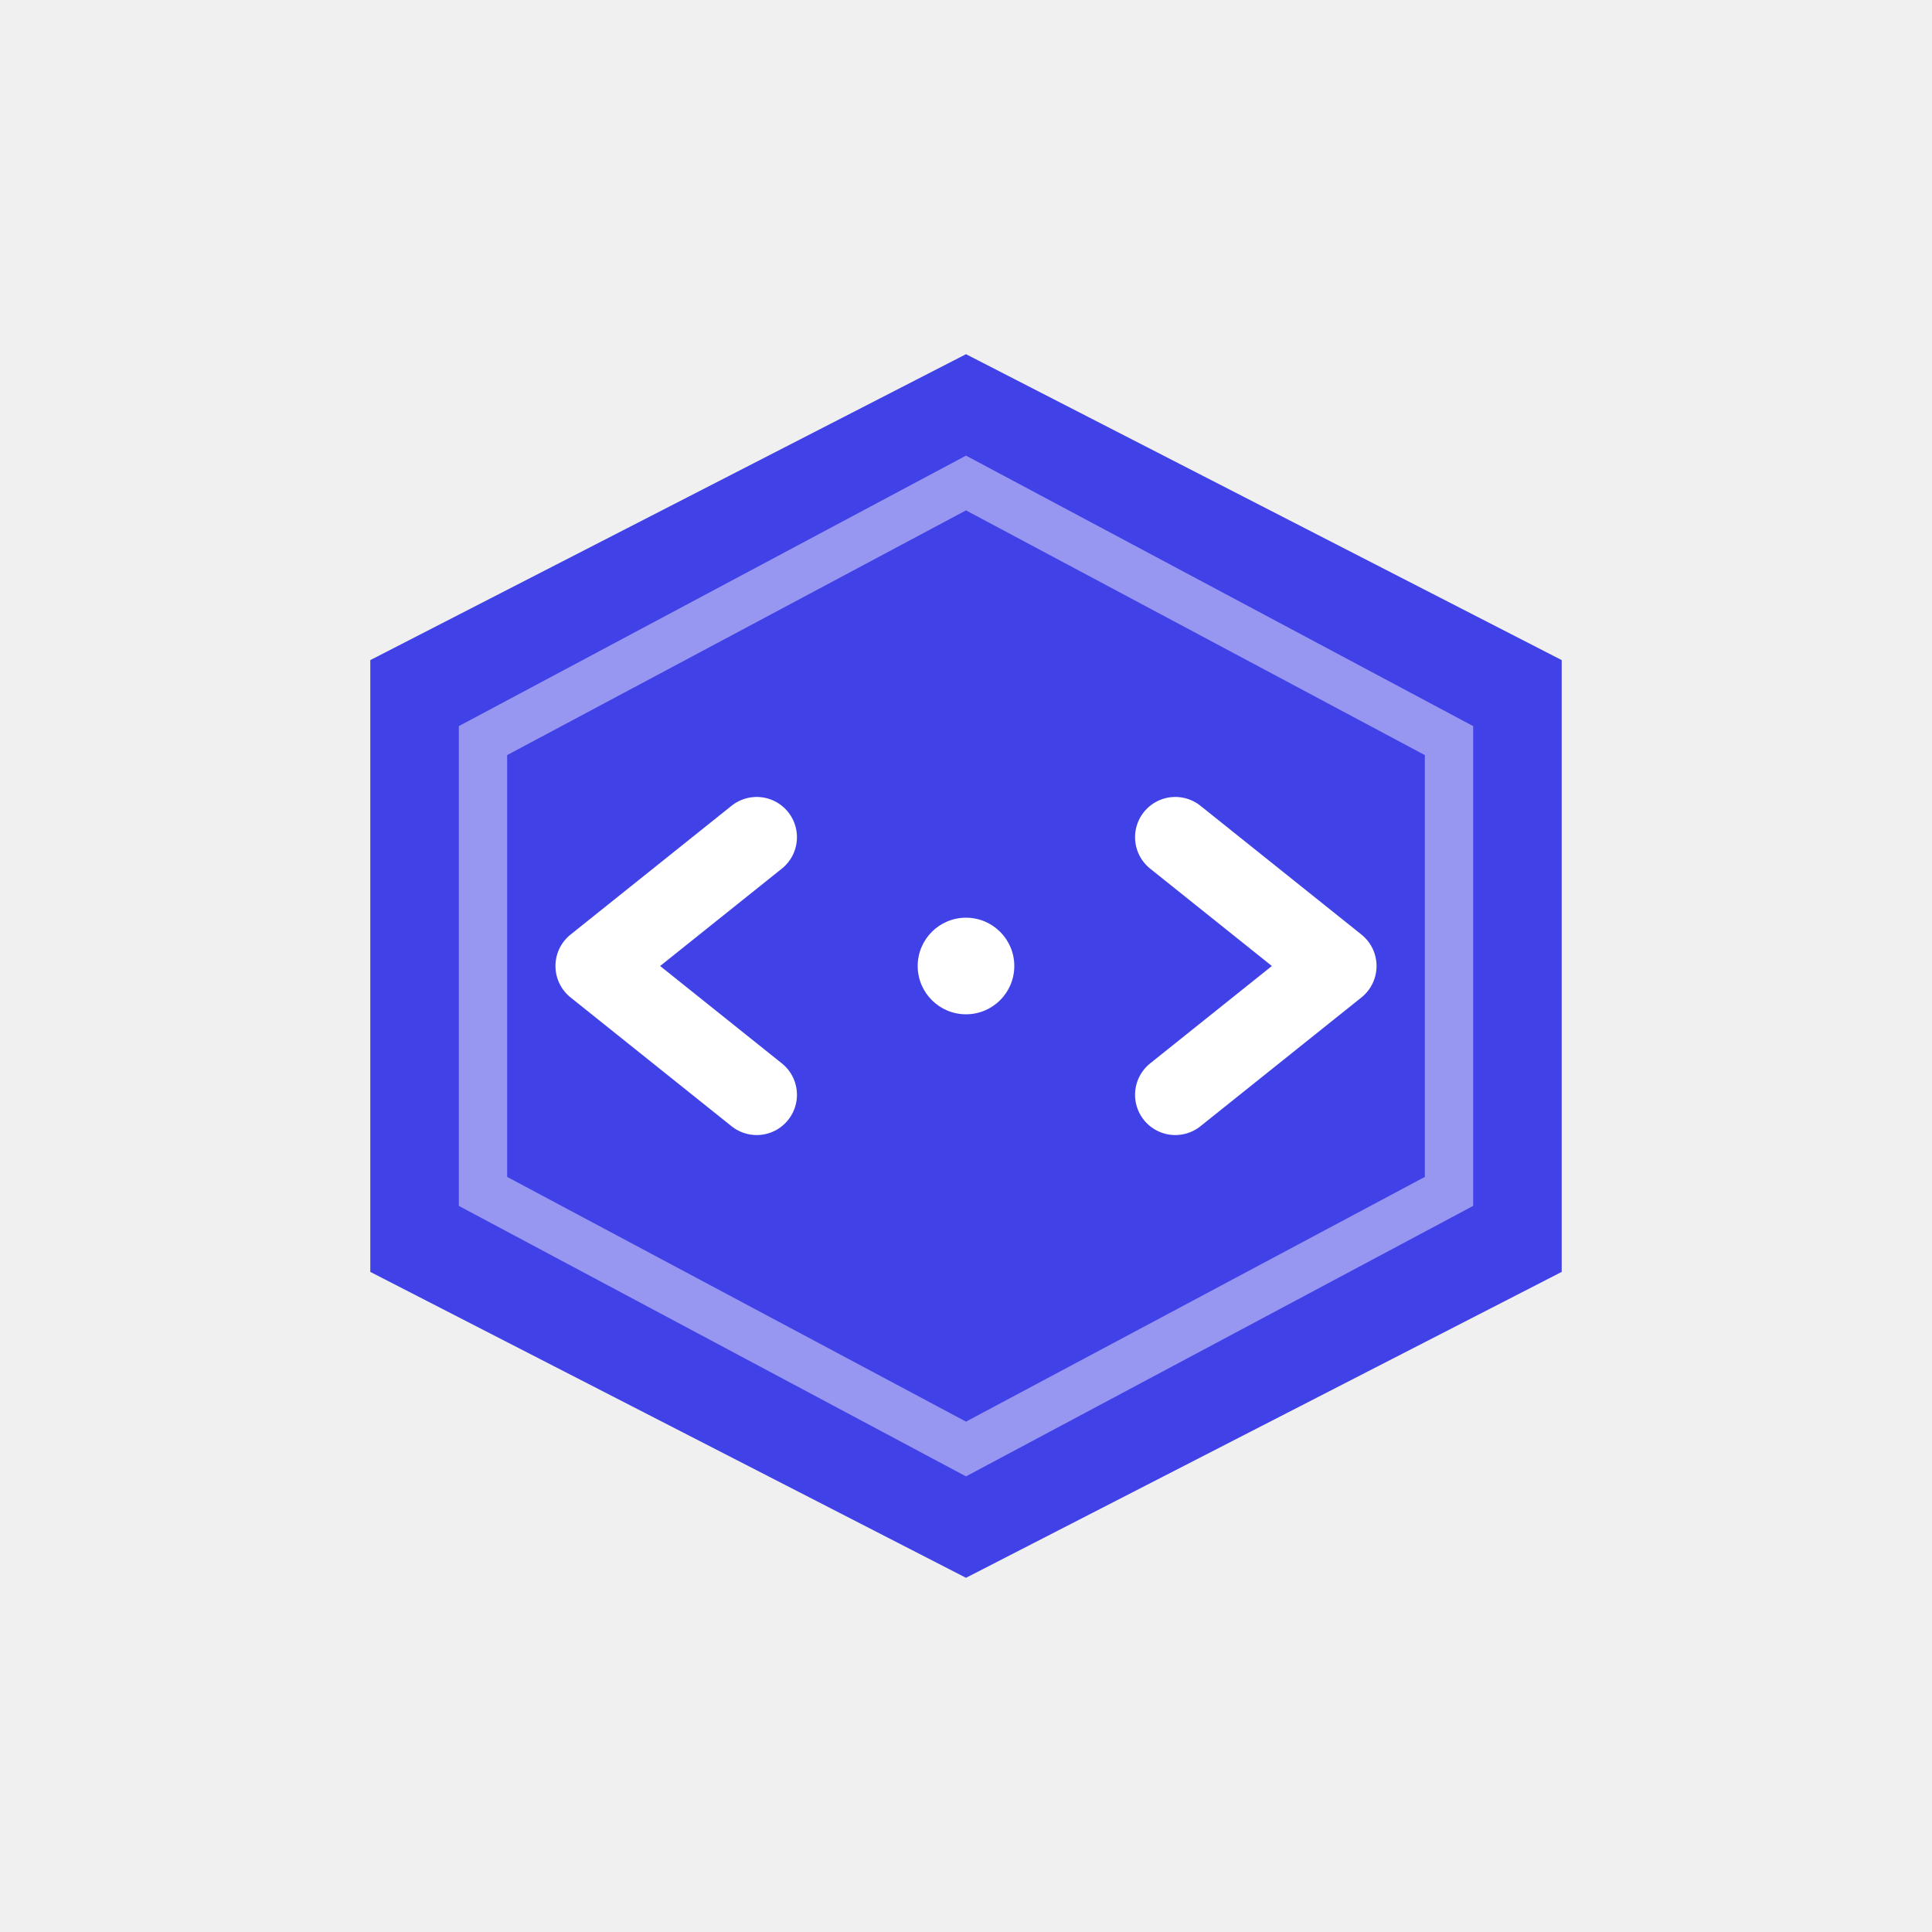
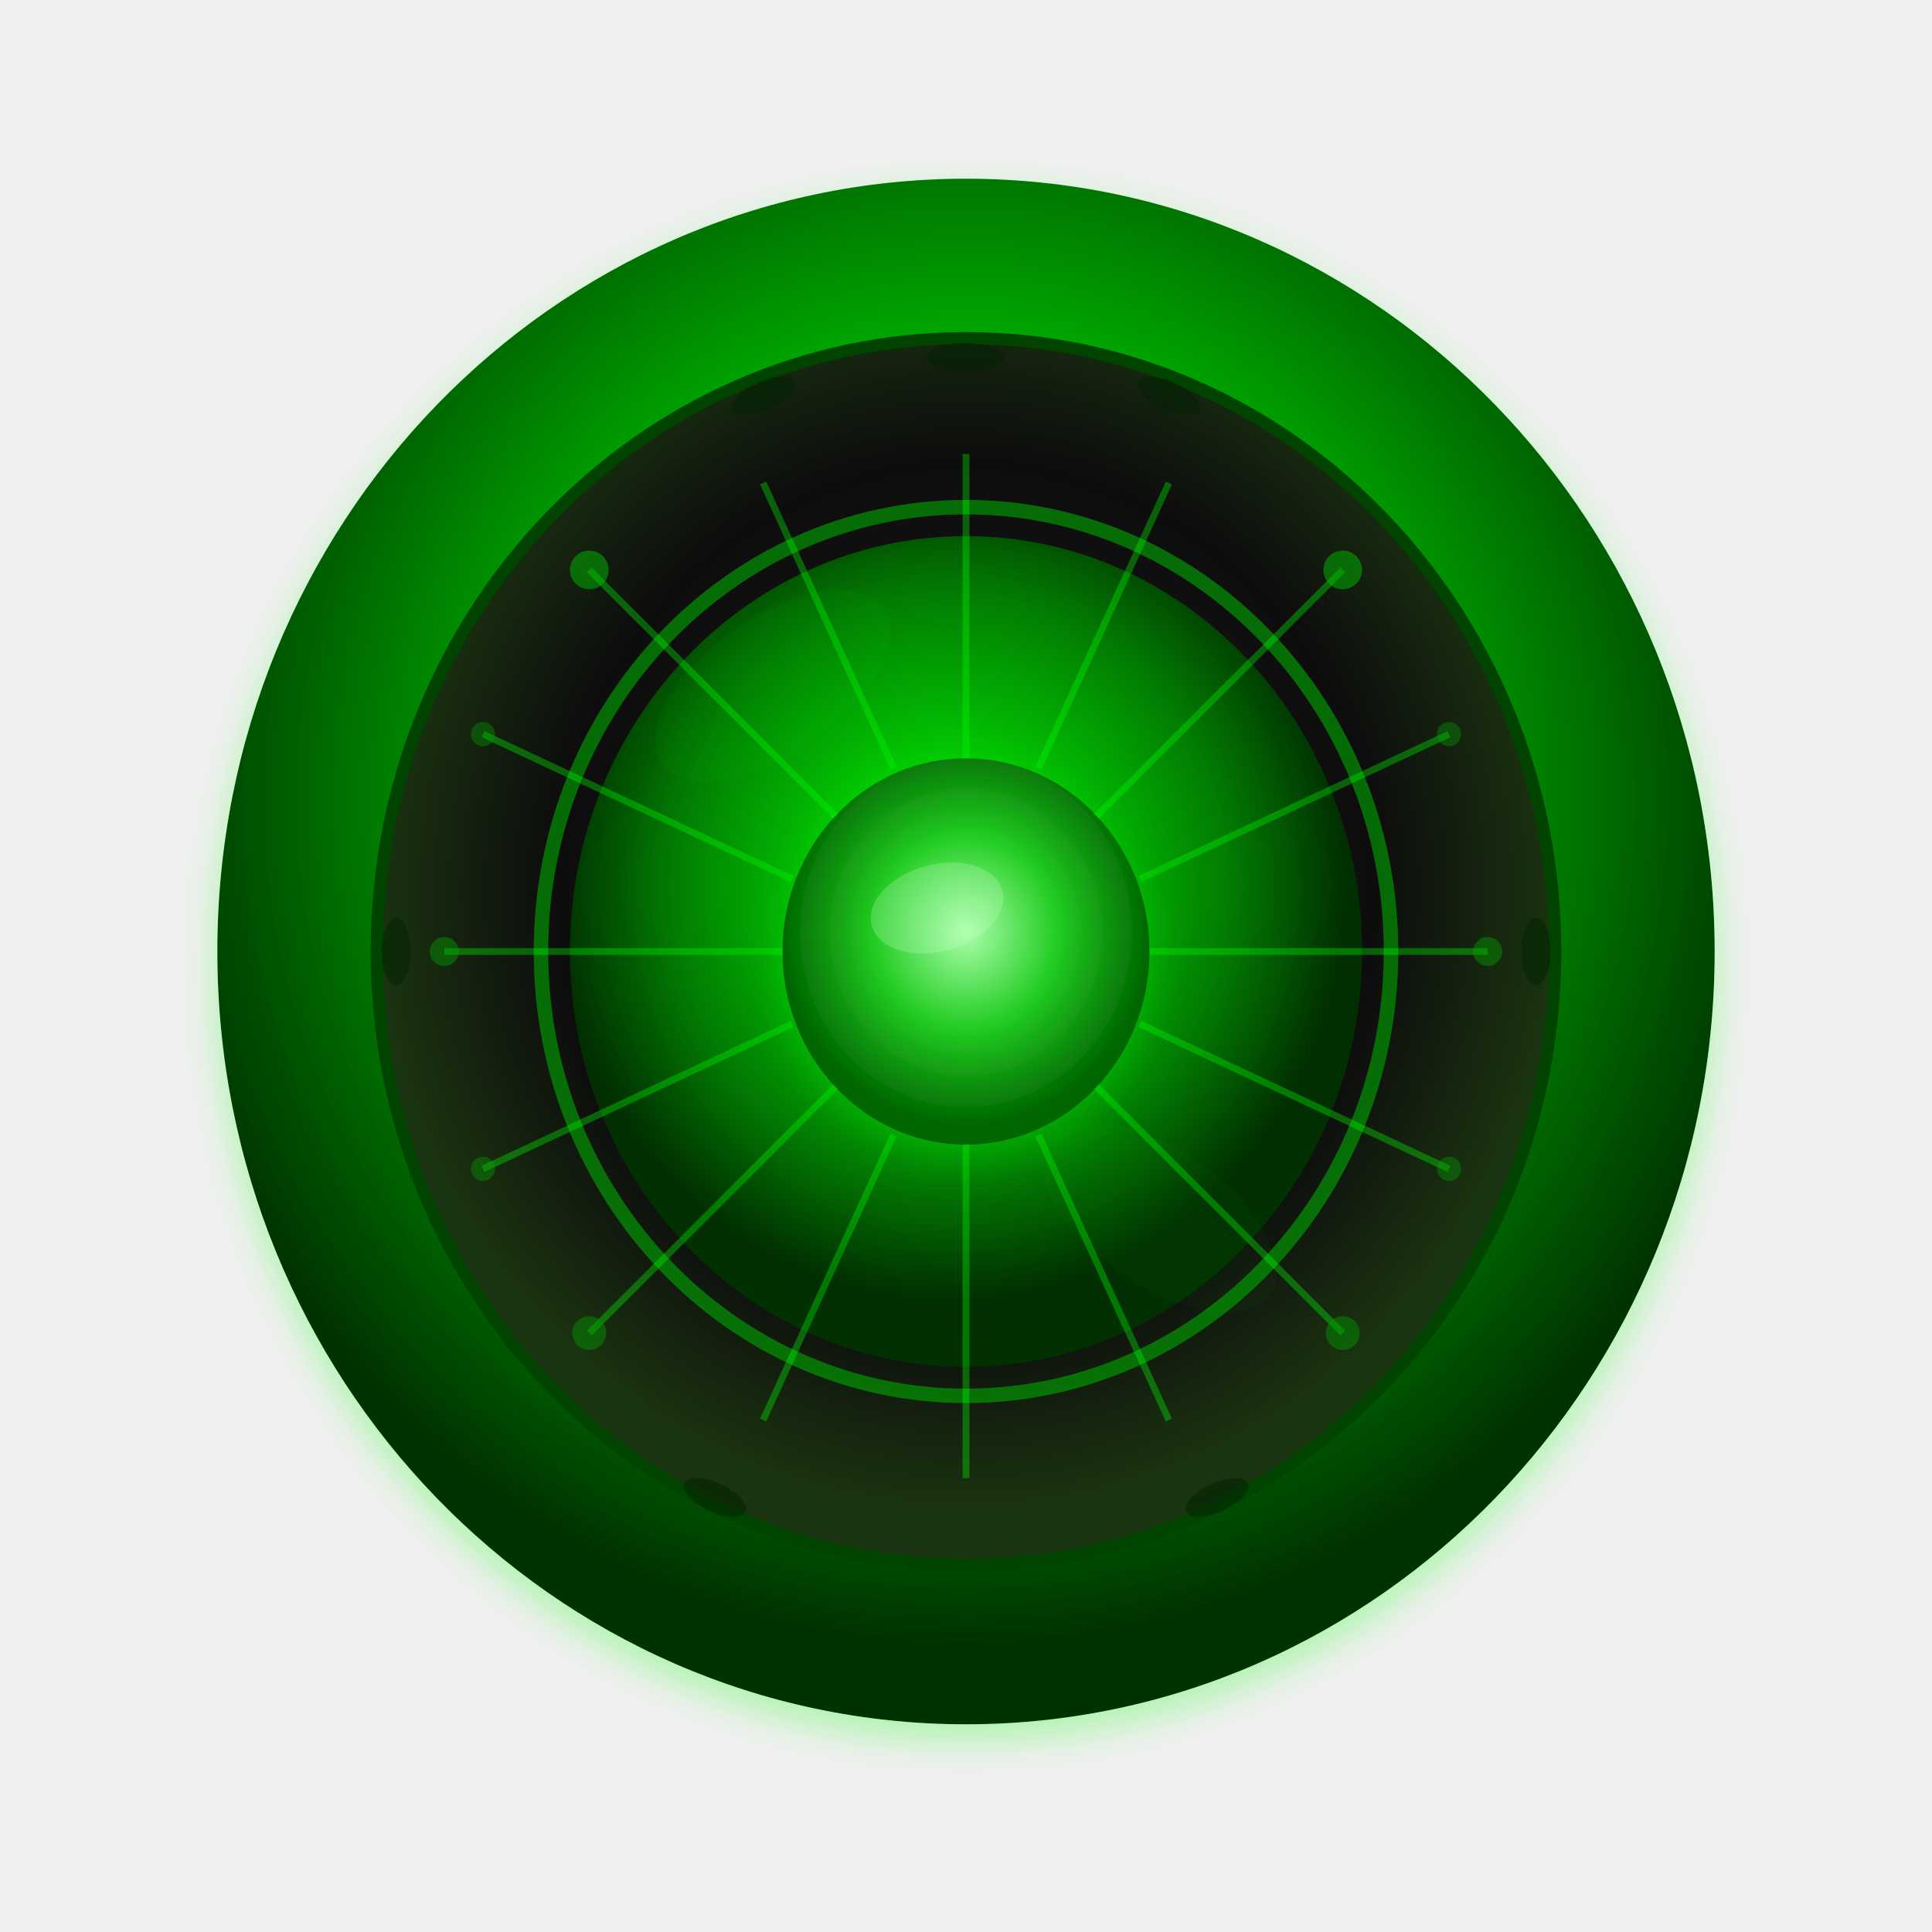
- <svg xmlns="http://www.w3.org/2000/svg" viewBox="0 0 240 240" fill="none" preserveAspectRatio="xMidYMid meet">
-   <g id="mark-hex">
-     <polygon points="120,44 194,82 194,158 120,196 46,158 46,82" fill="#4141e8" />
-     <polygon points="120,60 180,92 180,148 120,180 60,148 60,92" fill="none" stroke="#FFFFFF" stroke-opacity="0.45" stroke-width="6" />
-     <path d="M94 104 L74 120 L94 136" stroke="#FFFFFF" stroke-width="10" stroke-linecap="round" stroke-linejoin="round" />
-     <path d="M146 104 L166 120 L146 136" stroke="#FFFFFF" stroke-width="10" stroke-linecap="round" stroke-linejoin="round" />
-     <circle cx="120" cy="120" r="6" fill="#FFFFFF" />
+ <svg xmlns="http://www.w3.org/2000/svg" viewBox="0 0 400 400" width="400" height="400">
+   <defs>
+     <radialGradient id="bg" cx="50%" cy="45%" r="50%">
+       <stop offset="0%" stop-color="#1a1a1a" />
+       <stop offset="100%" stop-color="#000000" />
+     </radialGradient>
+     <radialGradient id="outerMelt" cx="50%" cy="40%" r="55%">
+       <stop offset="0%" stop-color="#4dff4d" />
+       <stop offset="40%" stop-color="#00cc00" />
+       <stop offset="100%" stop-color="#003300" />
+     </radialGradient>
+     <radialGradient id="cushion" cx="50%" cy="45%" r="50%">
+       <stop offset="0%" stop-color="#1a1a1a" />
+       <stop offset="70%" stop-color="#0d0d0d" />
+       <stop offset="100%" stop-color="#1a3310" />
+     </radialGradient>
+     <radialGradient id="driver" cx="48%" cy="42%" r="50%">
+       <stop offset="0%" stop-color="#66ff66" />
+       <stop offset="30%" stop-color="#00dd00" />
+       <stop offset="70%" stop-color="#008800" />
+       <stop offset="100%" stop-color="#003300" />
+     </radialGradient>
+     <radialGradient id="driverCore" cx="50%" cy="45%" r="50%">
+       <stop offset="0%" stop-color="#aaffaa" />
+       <stop offset="50%" stop-color="#22cc22" />
+       <stop offset="100%" stop-color="#006600" />
+     </radialGradient>
+     <radialGradient id="glow" cx="50%" cy="50%" r="50%">
+       <stop offset="0%" stop-color="#00ff00" stop-opacity="0.3" />
+       <stop offset="100%" stop-color="#00ff00" stop-opacity="0" />
+     </radialGradient>
+     <filter id="meltShadow" x="-20%" y="-20%" width="140%" height="160%">
+       <feGaussianBlur in="SourceAlpha" stdDeviation="4" result="blur" />
+       <feOffset dx="0" dy="3" result="offset" />
+       <feFlood flood-color="#00ff00" flood-opacity="0.3" result="color" />
+       <feComposite in="color" in2="offset" operator="in" result="shadow" />
+       <feMerge>
+         <feMergeNode in="shadow" />
+         <feMergeNode in="SourceGraphic" />
+       </feMerge>
+     </filter>
+     <filter id="innerGlow" x="-50%" y="-50%" width="200%" height="200%">
+       <feGaussianBlur in="SourceGraphic" stdDeviation="6" />
+     </filter>
+   </defs>
+   <ellipse cx="200" cy="197" rx="130" ry="135" fill="url(#glow)" filter="url(#innerGlow)" />
+   <ellipse cx="200" cy="197" rx="155" ry="160" fill="url(#outerMelt)" filter="url(#meltShadow)" />
+   <ellipse cx="200" cy="197" rx="122" ry="127" fill="url(#cushion)" stroke="#004400" stroke-width="2.5" />
+   <g fill="#002200" opacity="0.5">
+     <ellipse cx="200" cy="74" rx="8" ry="3" />
+     <ellipse cx="242" cy="82" rx="7" ry="3" transform="rotate(25 242 82)" />
+     <ellipse cx="158" cy="82" rx="7" ry="3" transform="rotate(-25 158 82)" />
+     <ellipse cx="318" cy="197" rx="3" ry="7" />
+     <ellipse cx="82" cy="197" rx="3" ry="7" />
+     <ellipse cx="252" cy="310" rx="7" ry="3" transform="rotate(-25 252 310)" />
+     <ellipse cx="148" cy="310" rx="7" ry="3" transform="rotate(25 148 310)" />
  </g>
+   <ellipse cx="200" cy="197" rx="88" ry="92" fill="none" stroke="#00aa00" stroke-width="3" opacity="0.6" />
+   <ellipse cx="200" cy="197" rx="82" ry="86" fill="url(#driver)" opacity="0.9" />
+   <ellipse cx="200" cy="197" rx="38" ry="40" fill="url(#driverCore)" filter="url(#meltShadow)" />
+   <ellipse cx="194" cy="188" rx="14" ry="9" fill="#ccffcc" opacity="0.25" transform="rotate(-15 194 188)" />
+   <g stroke="#00ff00" stroke-width="1.4" fill="none" opacity="0.35">
+     <line x1="200" y1="157" x2="200" y2="94" />
+     <line x1="200" y1="237" x2="200" y2="306" />
+     <line x1="238" y1="197" x2="308" y2="197" />
+     <line x1="162" y1="197" x2="92" y2="197" />
+     <line x1="227" y1="169" x2="278" y2="118" />
+     <line x1="173" y1="169" x2="122" y2="118" />
+     <line x1="227" y1="225" x2="278" y2="276" />
+     <line x1="173" y1="225" x2="122" y2="276" />
+     <line x1="236" y1="182" x2="300" y2="152" />
+     <line x1="164" y1="182" x2="100" y2="152" />
+     <line x1="236" y1="212" x2="300" y2="242" />
+     <line x1="164" y1="212" x2="100" y2="242" />
+     <line x1="215" y1="159" x2="242" y2="100" />
+     <line x1="185" y1="159" x2="158" y2="100" />
+     <line x1="215" y1="235" x2="242" y2="294" />
+     <line x1="185" y1="235" x2="158" y2="294" />
+   </g>
+   <circle cx="278" cy="118" r="4" fill="#00bb00" opacity="0.5" />
+   <circle cx="122" cy="118" r="4" fill="#00bb00" opacity="0.5" />
+   <circle cx="308" cy="197" r="3" fill="#00aa00" opacity="0.4" />
+   <circle cx="92" cy="197" r="3" fill="#00aa00" opacity="0.4" />
+   <circle cx="278" cy="276" r="3.5" fill="#009900" opacity="0.45" />
+   <circle cx="122" cy="276" r="3.5" fill="#009900" opacity="0.45" />
+   <circle cx="300" cy="152" r="2.5" fill="#00aa00" opacity="0.35" />
+   <circle cx="100" cy="152" r="2.5" fill="#00aa00" opacity="0.35" />
+   <circle cx="300" cy="242" r="2.5" fill="#00aa00" opacity="0.35" />
+   <circle cx="100" cy="242" r="2.5" fill="#00aa00" opacity="0.35" />
+   <ellipse cx="160" cy="142" rx="28" ry="14" fill="#00ff00" opacity="0.04" transform="rotate(-35 160 142)" />
+   <ellipse cx="240" cy="252" rx="28" ry="14" fill="#00ff00" opacity="0.03" transform="rotate(35 240 252)" />
</svg>
